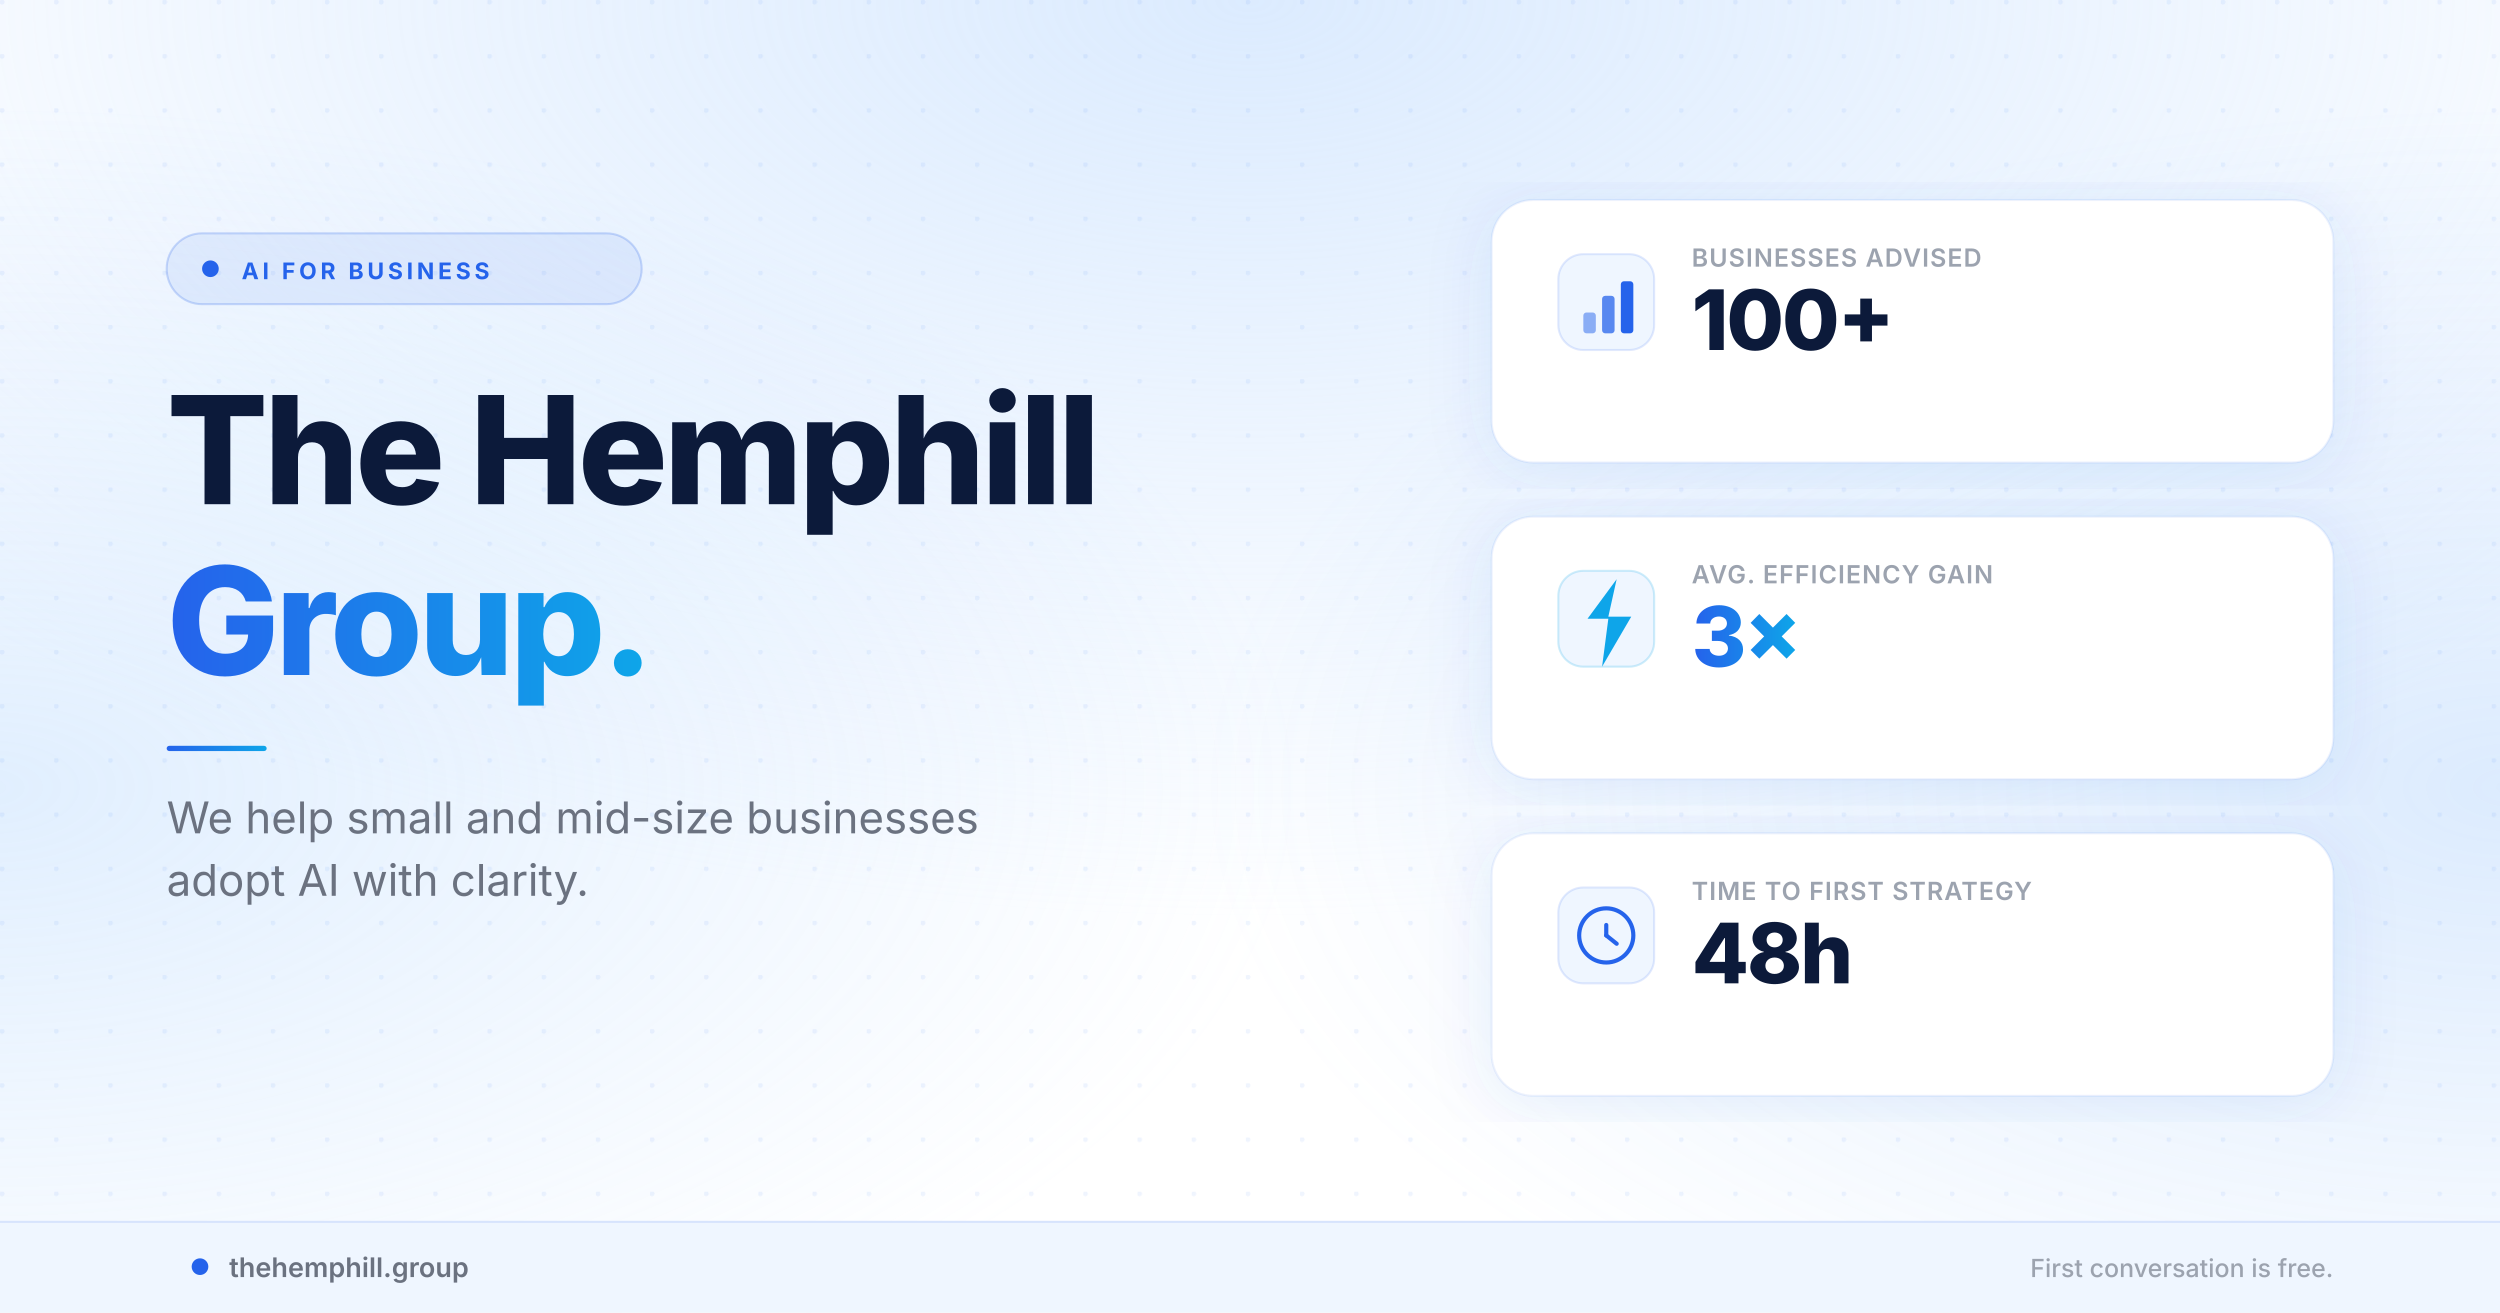
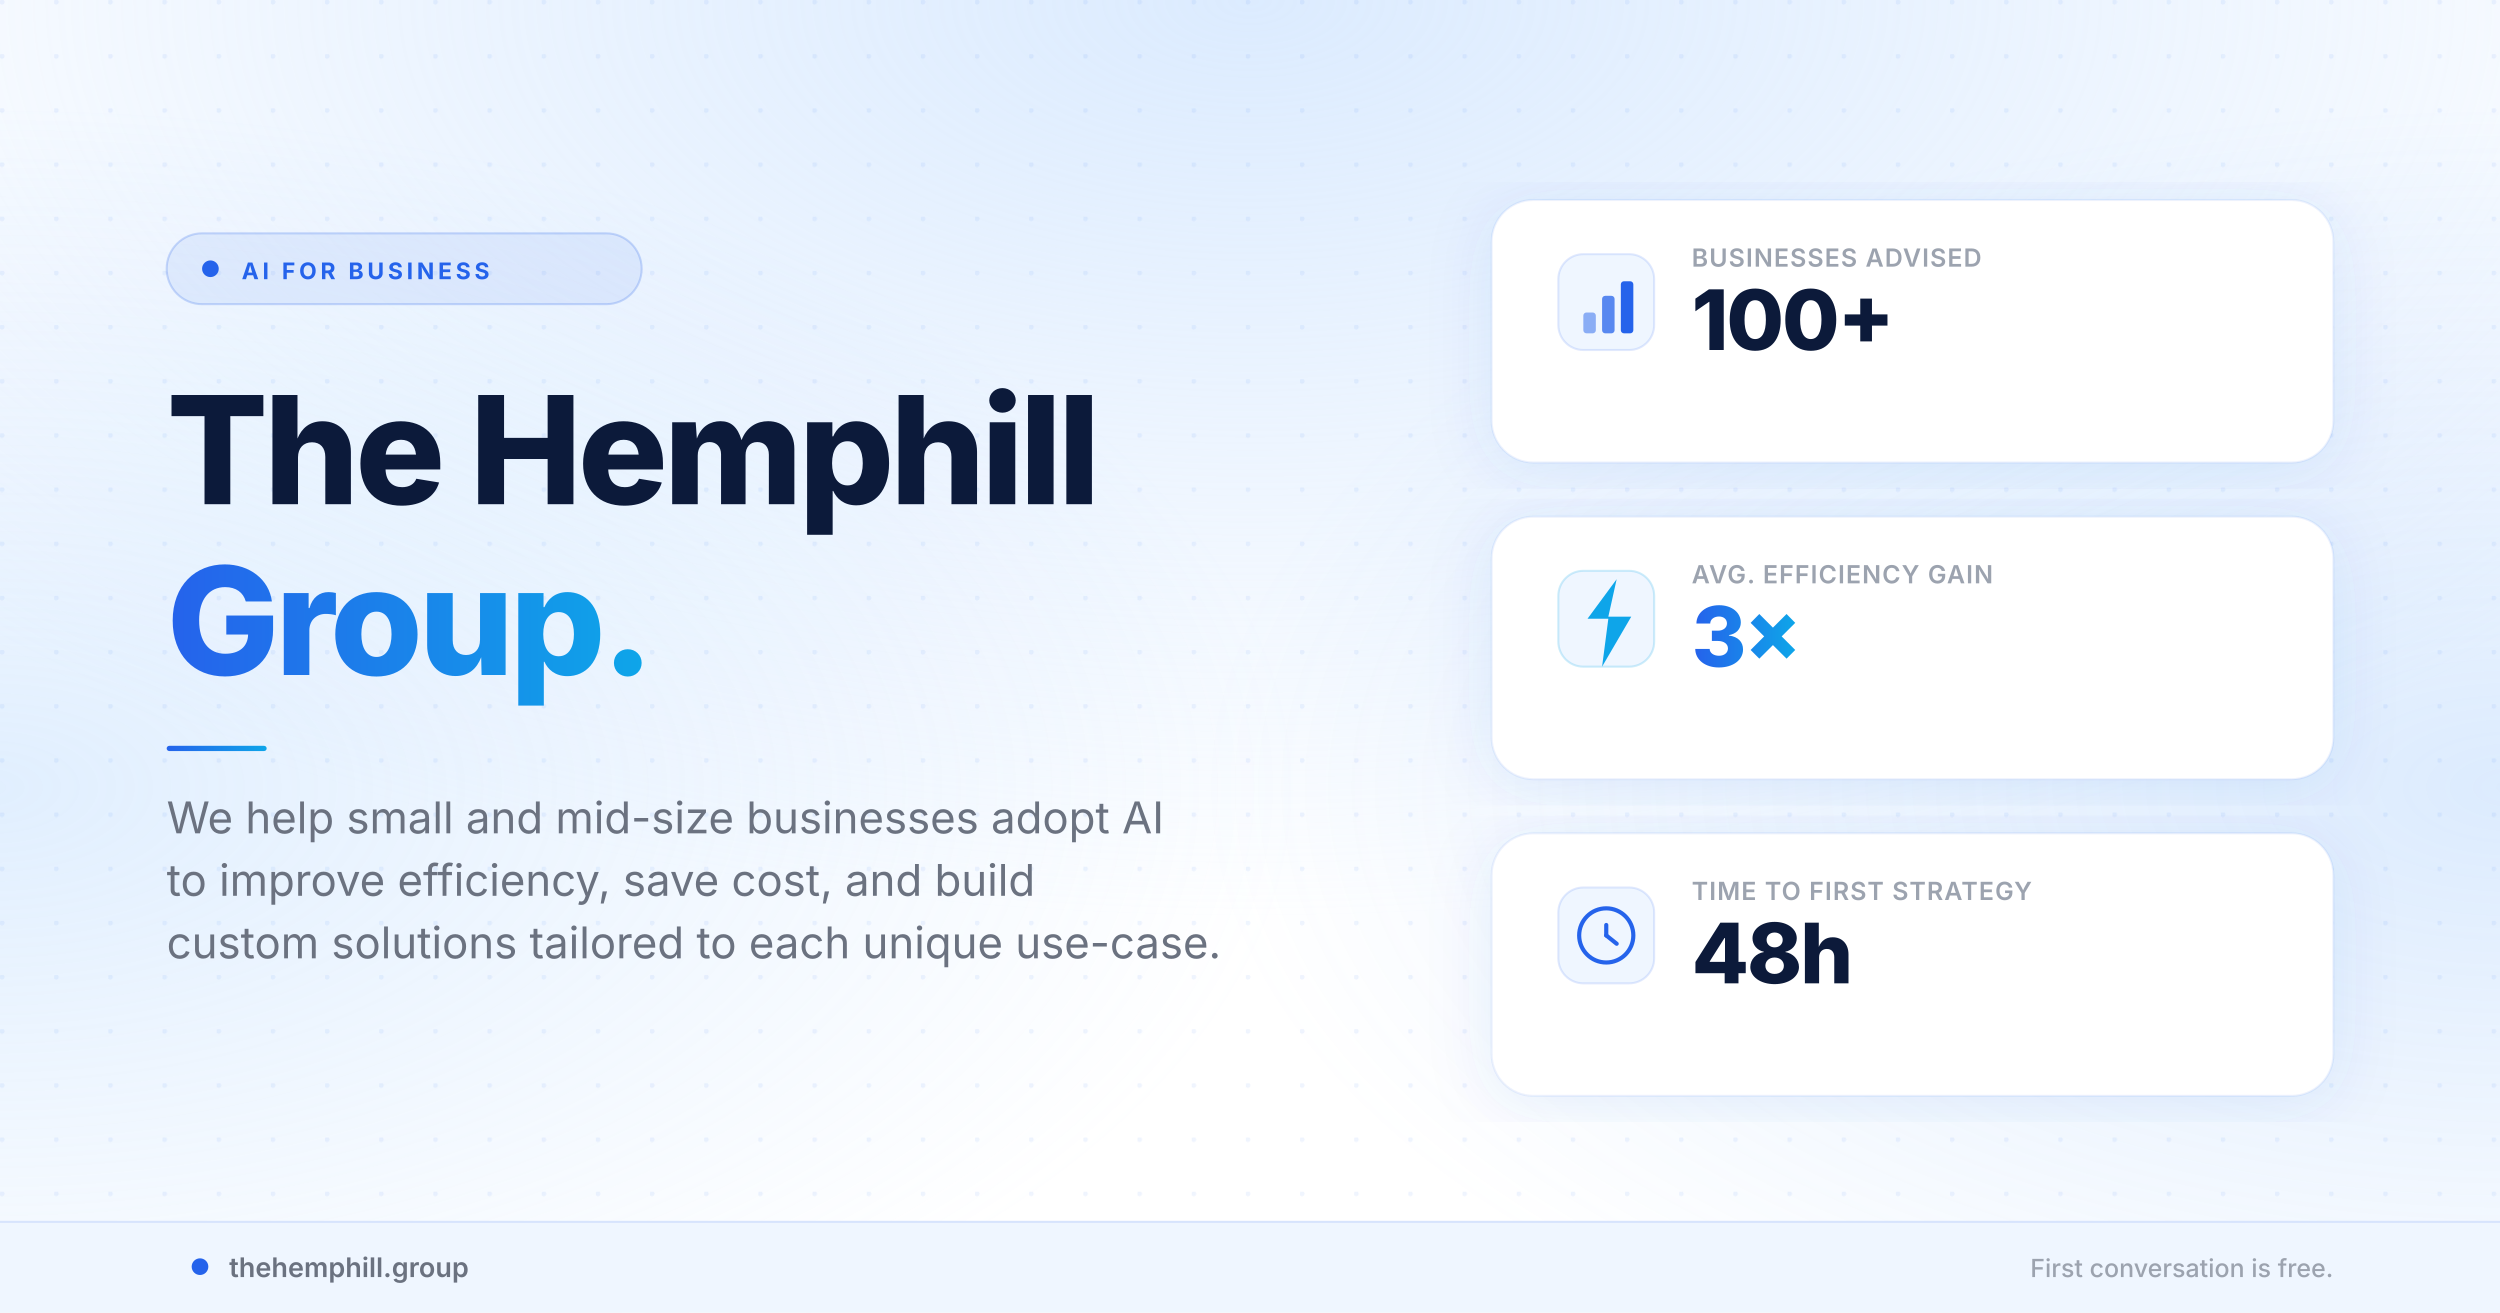
<svg xmlns="http://www.w3.org/2000/svg" width="1200" height="630" viewBox="0 0 1200 630">
  <defs>
    <radialGradient id="vg1" cx="50%" cy="0%" r="70%">
      <stop offset="0%" stop-color="#bfdbfe" stop-opacity="0.55" />
      <stop offset="100%" stop-color="#bfdbfe" stop-opacity="0" />
    </radialGradient>
    <radialGradient id="vg2" cx="0%" cy="60%" r="52%">
      <stop offset="0%" stop-color="#93c5fd" stop-opacity="0.28" />
      <stop offset="100%" stop-color="#93c5fd" stop-opacity="0" />
    </radialGradient>
    <radialGradient id="vg3" cx="100%" cy="60%" r="52%">
      <stop offset="0%" stop-color="#60a5fa" stop-opacity="0.22" />
      <stop offset="100%" stop-color="#60a5fa" stop-opacity="0" />
    </radialGradient>
    <linearGradient id="tg" x1="0%" y1="0%" x2="100%" y2="0%">
      <stop offset="0%" stop-color="#2563eb" />
      <stop offset="100%" stop-color="#0ea5e9" />
    </linearGradient>
    <linearGradient id="btnGrad" x1="0%" y1="0%" x2="100%" y2="100%">
      <stop offset="0%" stop-color="#1d4ed8" />
      <stop offset="100%" stop-color="#2563eb" />
    </linearGradient>
    <filter id="cs">
      <feDropShadow dx="0" dy="4" stdDeviation="16" flood-color="#1d4ed8" flood-opacity="0.09" />
    </filter>
    <filter id="cs2">
      <feDropShadow dx="0" dy="2" stdDeviation="8" flood-color="#1d4ed8" flood-opacity="0.12" />
    </filter>
    <pattern id="dg" x="0" y="0" width="26" height="26" patternUnits="userSpaceOnUse">
      <circle cx="1" cy="1" r="1.2" fill="#2563eb" opacity="0.07" />
    </pattern>
  </defs>
  <rect width="1200" height="630" fill="#ffffff" />
  <rect width="1200" height="630" fill="url(#vg1)" />
  <rect width="1200" height="630" fill="url(#vg2)" />
  <rect width="1200" height="630" fill="url(#vg3)" />
  <rect width="1200" height="630" fill="url(#dg)" />
  <rect x="80" y="112" width="228" height="34" rx="17" fill="#2563eb" fill-opacity="0.08" stroke="#2563eb" stroke-opacity="0.22" stroke-width="1" />
  <circle cx="101" cy="129" r="4" fill="#2563eb" />
  <text x="116" y="134" font-family="-apple-system, BlinkMacSystemFont, 'Segoe UI', sans-serif" font-size="11" font-weight="700" fill="#2563eb" letter-spacing="1.8">AI FOR BUSINESS</text>
  <text x="80" y="242" font-family="-apple-system, BlinkMacSystemFont, 'Segoe UI', sans-serif" font-size="72" font-weight="800" fill="#0c1a3a" letter-spacing="-2">The Hemphill</text>
  <text x="80" y="324" font-family="-apple-system, BlinkMacSystemFont, 'Segoe UI', sans-serif" font-size="72" font-weight="800" fill="url(#tg)" letter-spacing="-2">Group.</text>
  <rect x="80" y="358" width="48" height="2.5" rx="1.25" fill="url(#tg)" />
-   <text x="80" y="400" font-family="-apple-system, BlinkMacSystemFont, 'Segoe UI', sans-serif" font-size="21" font-weight="400" fill="#6b7280">We help small and mid-size businesses</text>
-   <text x="80" y="430" font-family="-apple-system, BlinkMacSystemFont, 'Segoe UI', sans-serif" font-size="21" font-weight="400" fill="#6b7280">adopt AI with clarity.</text>
+   <text x="80" y="400" font-family="-apple-system, BlinkMacSystemFont, 'Segoe UI', sans-serif" font-size="21" font-weight="400" fill="#6b7280">We help small and mid-size businesses adopt AI</text>
+   <text x="80" y="430" font-family="-apple-system, BlinkMacSystemFont, 'Segoe UI', sans-serif" font-size="21" font-weight="400" fill="#6b7280">to improve efficiency, save cost, and build</text>
+   <text x="80" y="460" font-family="-apple-system, BlinkMacSystemFont, 'Segoe UI', sans-serif" font-size="21" font-weight="400" fill="#6b7280">custom solutions tailored to each unique use-case.</text>
  <rect x="716" y="96" width="404" height="126" rx="20" fill="white" filter="url(#cs)" stroke="#2563eb" stroke-opacity="0.08" stroke-width="1" />
  <rect x="748" y="122" width="46" height="46" rx="12" fill="#eff6ff" stroke="#2563eb" stroke-opacity="0.14" stroke-width="1" />
  <rect x="760" y="150" width="6" height="10" rx="1.5" fill="#2563eb" opacity="0.5" />
  <rect x="769" y="142" width="6" height="18" rx="1.5" fill="#2563eb" opacity="0.75" />
  <rect x="778" y="135" width="6" height="25" rx="1.5" fill="#2563eb" />
  <text x="812" y="128" font-family="-apple-system, BlinkMacSystemFont, 'Segoe UI', sans-serif" font-size="12" font-weight="600" fill="#9ca3af" letter-spacing="0.5">BUSINESSES ADVISED</text>
  <text x="812" y="168" font-family="-apple-system, BlinkMacSystemFont, 'Segoe UI', sans-serif" font-size="40" font-weight="800" fill="#0c1a3a" letter-spacing="-1">100+</text>
  <rect x="716" y="248" width="404" height="126" rx="20" fill="white" filter="url(#cs)" stroke="#2563eb" stroke-opacity="0.08" stroke-width="1" />
  <rect x="748" y="274" width="46" height="46" rx="12" fill="#eff6ff" stroke="#0ea5e9" stroke-opacity="0.2" stroke-width="1" />
  <polygon points="776,278 762,297 772,297 769,320 783,296 772,296" fill="#0ea5e9" />
  <text x="812" y="280" font-family="-apple-system, BlinkMacSystemFont, 'Segoe UI', sans-serif" font-size="12" font-weight="600" fill="#9ca3af" letter-spacing="0.5">AVG. EFFICIENCY GAIN</text>
  <text x="812" y="320" font-family="-apple-system, BlinkMacSystemFont, 'Segoe UI', sans-serif" font-size="40" font-weight="800" fill="url(#tg)" letter-spacing="-1">3×</text>
  <rect x="716" y="400" width="404" height="126" rx="20" fill="white" filter="url(#cs)" stroke="#2563eb" stroke-opacity="0.08" stroke-width="1" />
  <rect x="748" y="426" width="46" height="46" rx="12" fill="#eff6ff" stroke="#2563eb" stroke-opacity="0.14" stroke-width="1" />
  <circle cx="771" cy="449" r="13" fill="none" stroke="#2563eb" stroke-width="2" />
  <line x1="771" y1="444" x2="771" y2="449" stroke="#2563eb" stroke-width="2" stroke-linecap="round" />
  <line x1="771" y1="449" x2="776" y2="453" stroke="#2563eb" stroke-width="2" stroke-linecap="round" />
  <text x="812" y="432" font-family="-apple-system, BlinkMacSystemFont, 'Segoe UI', sans-serif" font-size="12" font-weight="600" fill="#9ca3af" letter-spacing="0.5">TIME TO FIRST STRATEGY</text>
  <text x="812" y="472" font-family="-apple-system, BlinkMacSystemFont, 'Segoe UI', sans-serif" font-size="40" font-weight="800" fill="#0c1a3a" letter-spacing="-1">48h</text>
  <rect x="0" y="586" width="1200" height="44" fill="#eff6ff" />
  <rect x="0" y="586" width="1200" height="1" fill="#2563eb" fill-opacity="0.12" />
  <circle cx="96" cy="608" r="4" fill="#2563eb" />
  <text x="110" y="613" font-family="-apple-system, BlinkMacSystemFont, 'Segoe UI', sans-serif" font-size="13" font-weight="600" fill="#6b7280">thehemphill.group</text>
  <text x="1120" y="613" font-family="-apple-system, BlinkMacSystemFont, 'Segoe UI', sans-serif" font-size="12" font-weight="500" fill="#9ca3af" text-anchor="end">First conversation is free.</text>
</svg>
